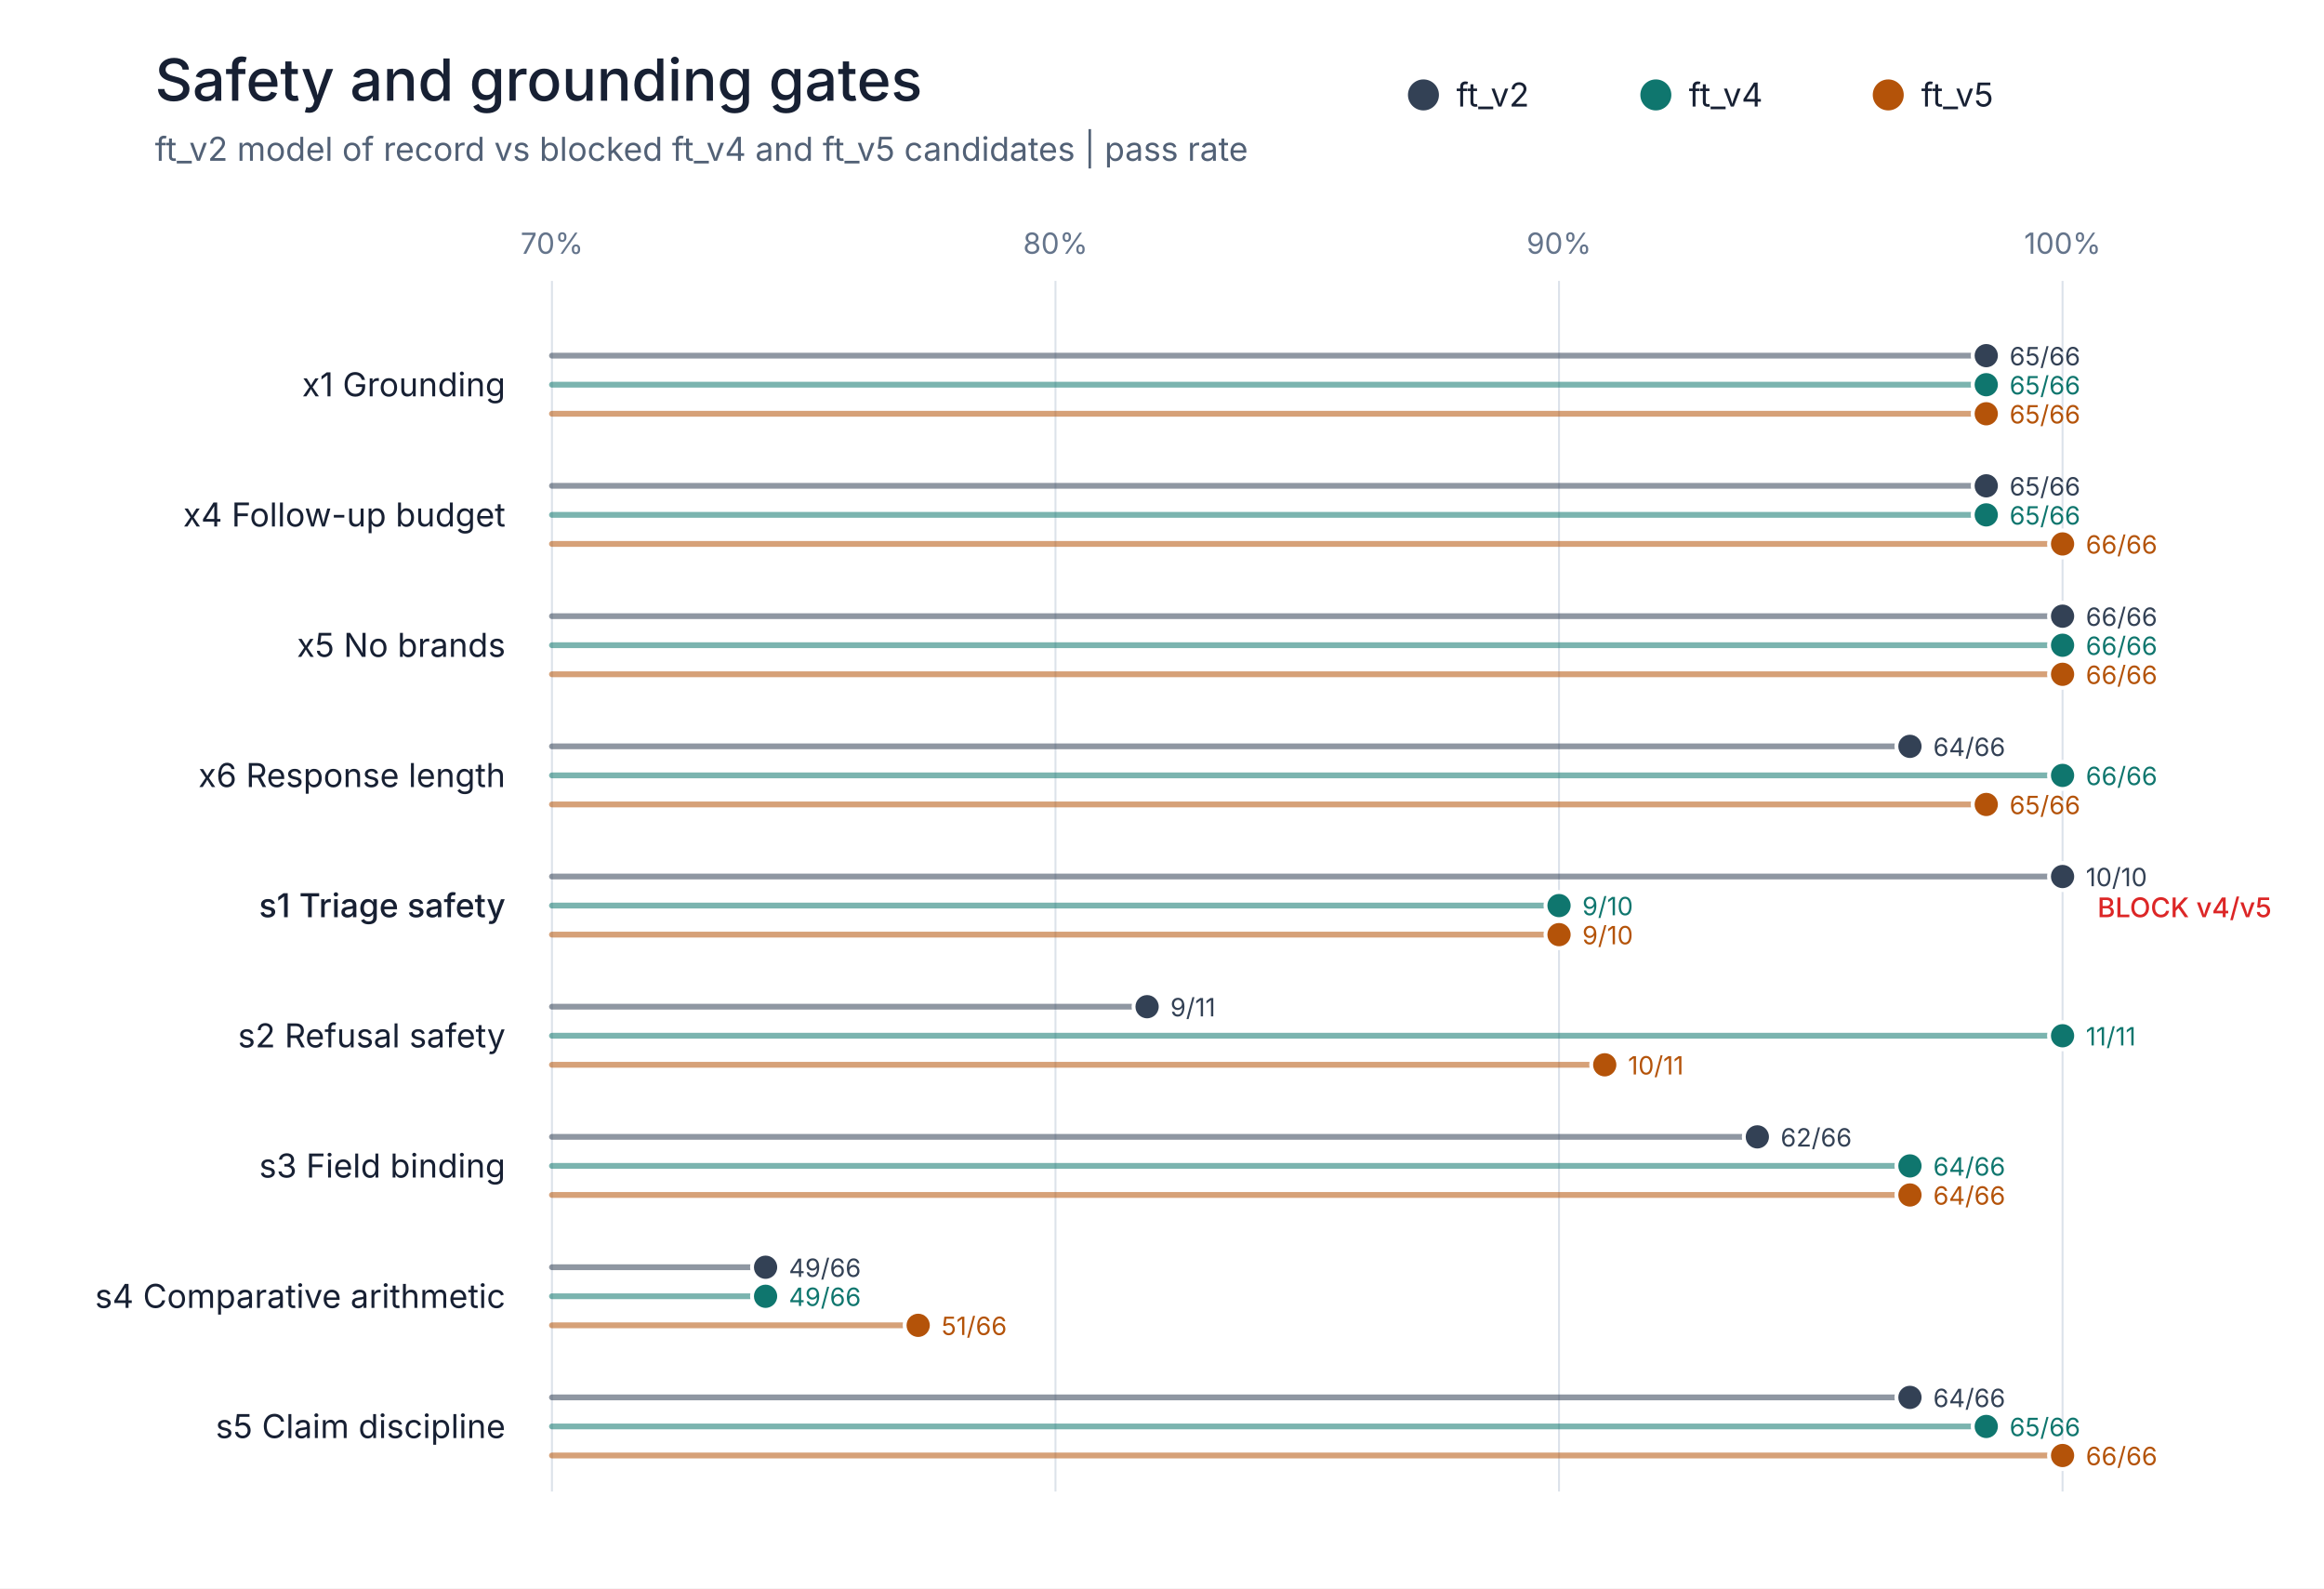
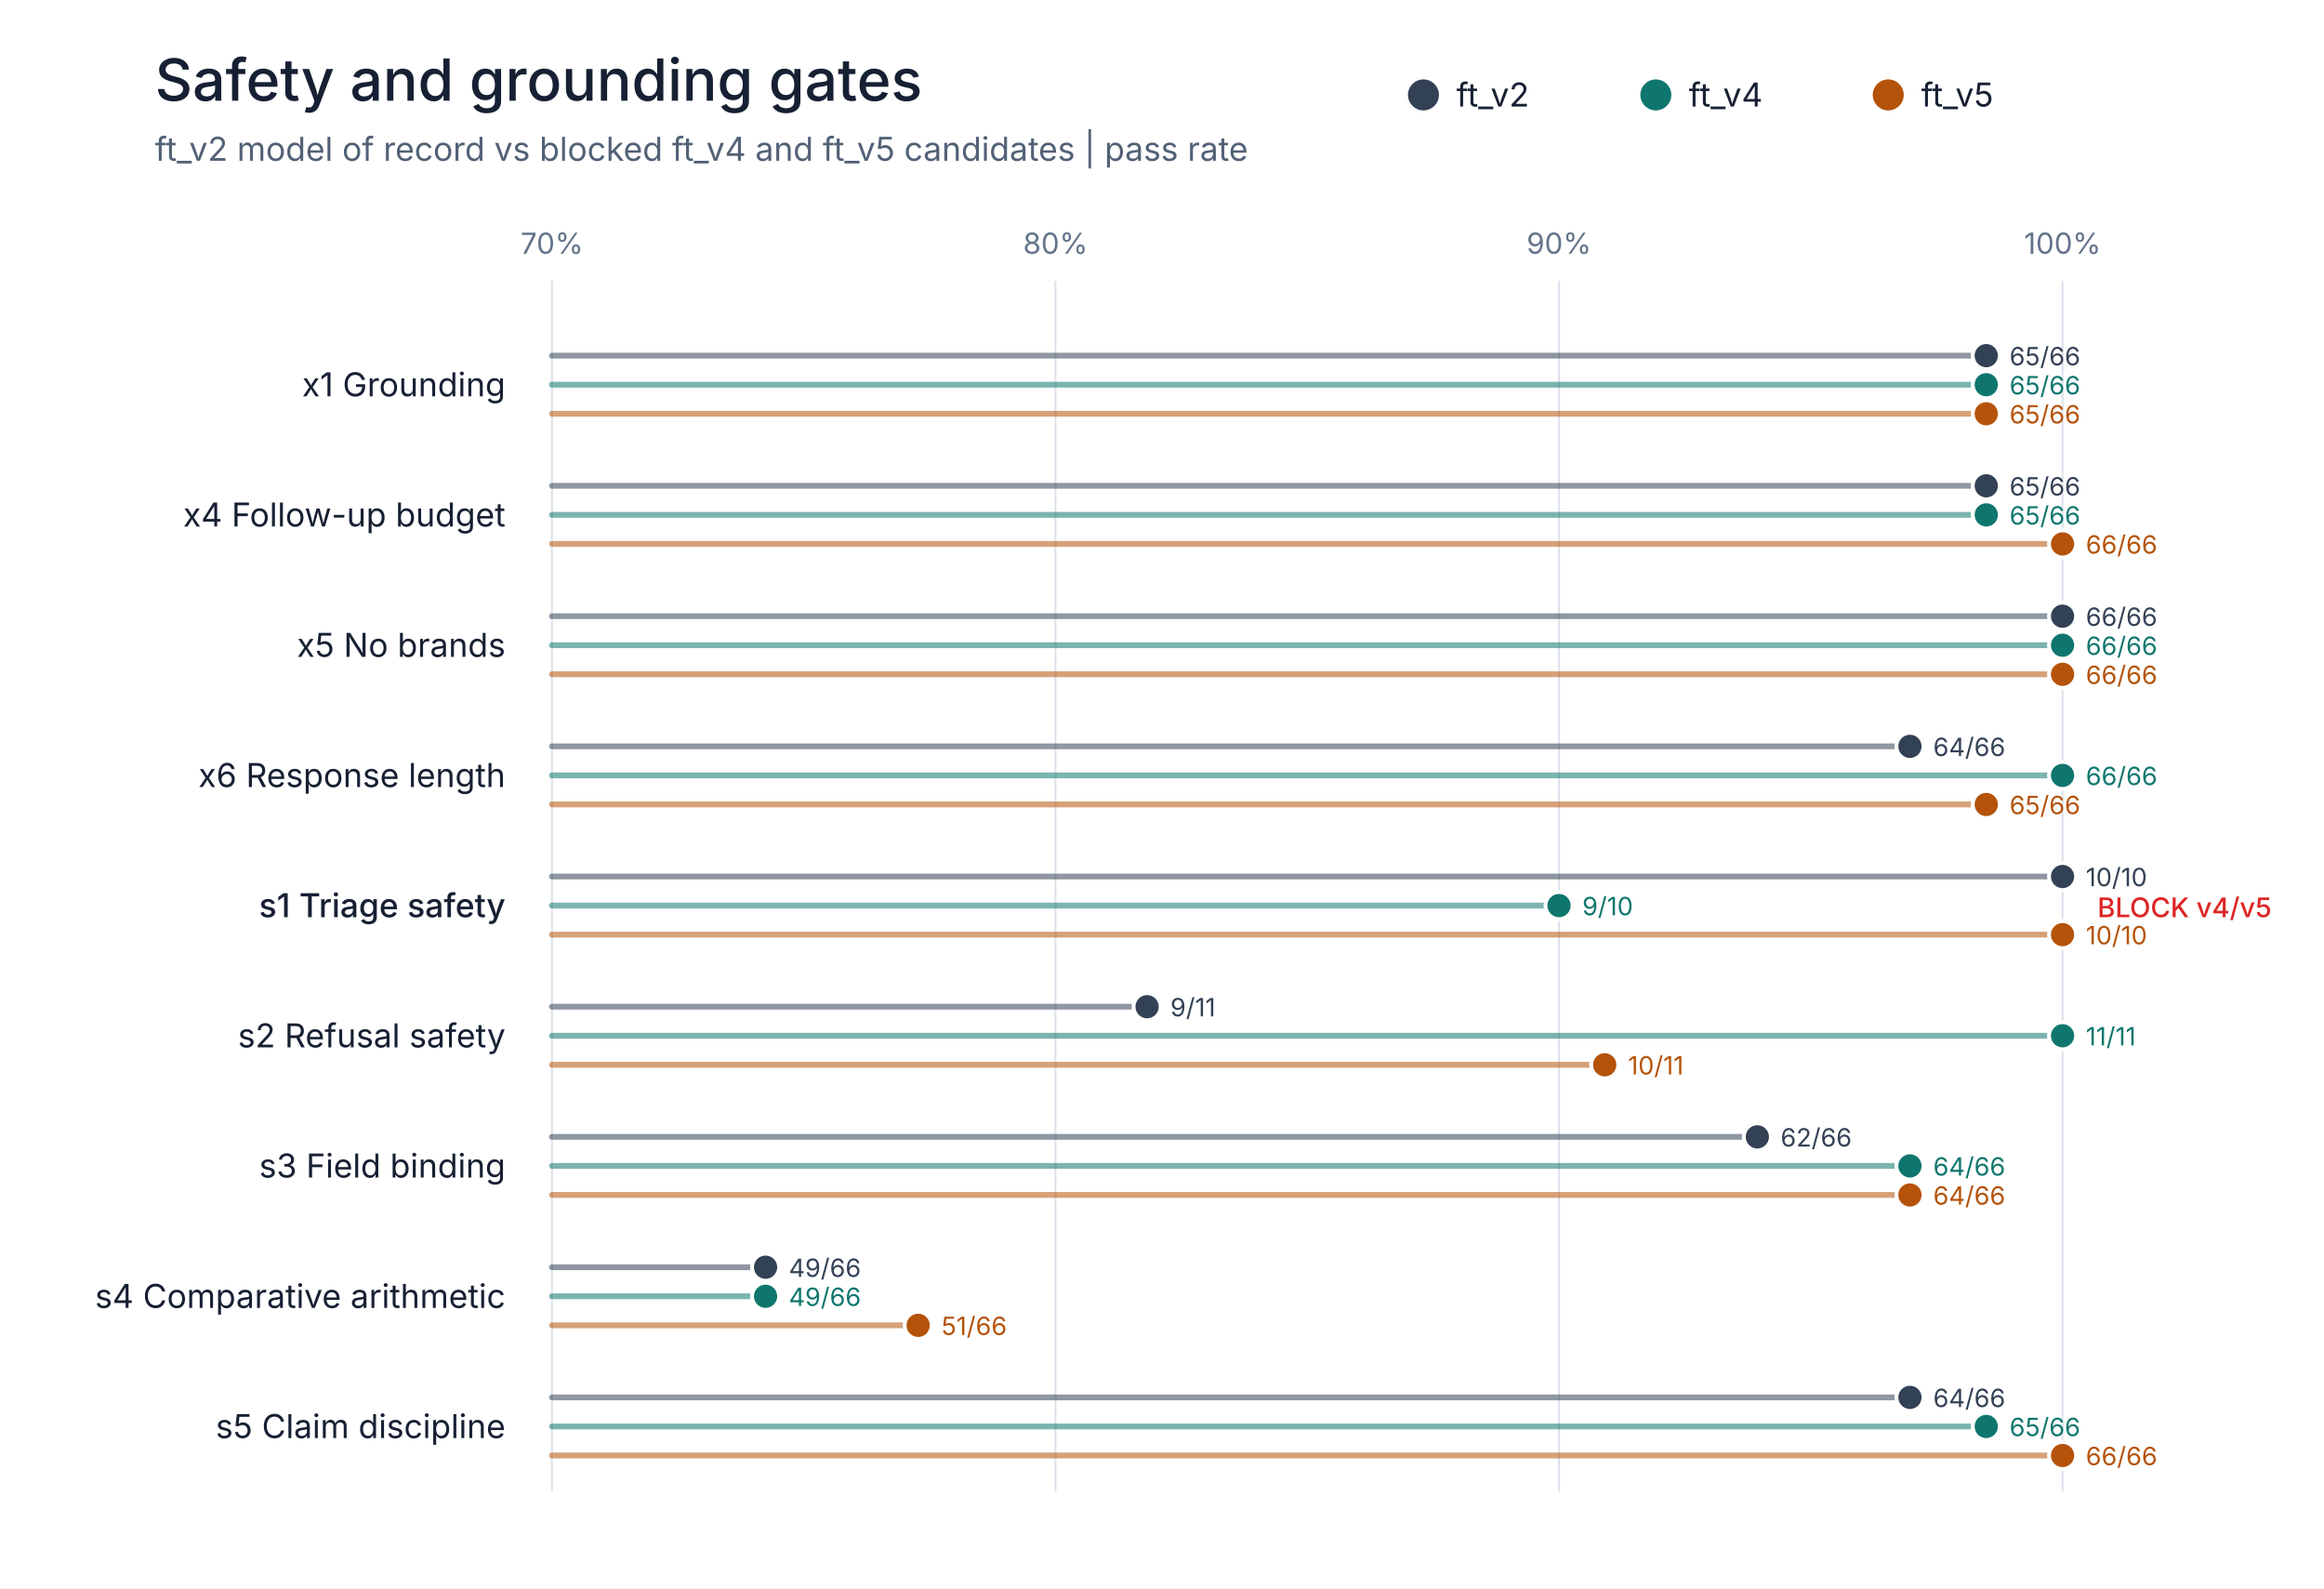
<svg xmlns="http://www.w3.org/2000/svg" width="1200" height="820" viewBox="0 0 1200 820" role="img" aria-labelledby="title desc">
  <rect width="1200" height="820" fill="#ffffff" />
  <text x="80.0" y="52.0" text-anchor="start" font-family="Inter,Arial,sans-serif" font-size="30" font-weight="500" fill="#172033">Safety and grounding gates</text>
  <text x="80.0" y="83.0" text-anchor="start" font-family="Inter,Arial,sans-serif" font-size="17" font-weight="400" fill="#526176">ft_v2 model of record vs blocked ft_v4 and ft_v5 candidates | pass rate</text>
  <circle cx="735" cy="49" r="8" fill="#334155" />
  <text x="752.0" y="55.0" text-anchor="start" font-family="Inter,Arial,sans-serif" font-size="17" font-weight="400" fill="#172033">ft_v2</text>
  <circle cx="855" cy="49" r="8" fill="#0f766e" />
  <text x="872.0" y="55.0" text-anchor="start" font-family="Inter,Arial,sans-serif" font-size="17" font-weight="400" fill="#172033">ft_v4</text>
  <circle cx="975" cy="49" r="8" fill="#b45309" />
  <text x="992.0" y="55.0" text-anchor="start" font-family="Inter,Arial,sans-serif" font-size="17" font-weight="400" fill="#172033">ft_v5</text>
  <line x1="285.0" y1="145" x2="285.0" y2="770" stroke="#dce2ea" />
  <text x="285.0" y="131.0" text-anchor="middle" font-family="Inter,Arial,sans-serif" font-size="15" font-weight="400" fill="#64748b">70%</text>
  <line x1="545.0" y1="145" x2="545.0" y2="770" stroke="#dce2ea" />
  <text x="545.0" y="131.0" text-anchor="middle" font-family="Inter,Arial,sans-serif" font-size="15" font-weight="400" fill="#64748b">80%</text>
  <line x1="805.0" y1="145" x2="805.0" y2="770" stroke="#dce2ea" />
  <text x="805.0" y="131.0" text-anchor="middle" font-family="Inter,Arial,sans-serif" font-size="15" font-weight="400" fill="#64748b">90%</text>
  <line x1="1065.0" y1="145" x2="1065.0" y2="770" stroke="#dce2ea" />
  <text x="1065.0" y="131.0" text-anchor="middle" font-family="Inter,Arial,sans-serif" font-size="15" font-weight="400" fill="#64748b">100%</text>
  <text x="261.0" y="204.6" text-anchor="end" font-family="Inter,Arial,sans-serif" font-size="17" font-weight="400" fill="#172033">x1 Grounding</text>
  <line x1="285" y1="183.6" x2="1025.6" y2="183.6" stroke="#334155" stroke-width="3" stroke-linecap="round" opacity="0.55" />
  <circle cx="1025.6" cy="183.6" r="7" fill="#334155" stroke="#ffffff" stroke-width="2" />
  <text x="1037.6" y="188.6" text-anchor="start" font-family="Inter,Arial,sans-serif" font-size="13" font-weight="400" fill="#334155">65/66</text>
  <line x1="285" y1="198.6" x2="1025.6" y2="198.6" stroke="#0f766e" stroke-width="3" stroke-linecap="round" opacity="0.55" />
  <circle cx="1025.6" cy="198.6" r="7" fill="#0f766e" stroke="#ffffff" stroke-width="2" />
  <text x="1037.6" y="203.6" text-anchor="start" font-family="Inter,Arial,sans-serif" font-size="13" font-weight="400" fill="#0f766e">65/66</text>
  <line x1="285" y1="213.6" x2="1025.6" y2="213.6" stroke="#b45309" stroke-width="3" stroke-linecap="round" opacity="0.55" />
  <circle cx="1025.6" cy="213.6" r="7" fill="#b45309" stroke="#ffffff" stroke-width="2" />
  <text x="1037.6" y="218.6" text-anchor="start" font-family="Inter,Arial,sans-serif" font-size="13" font-weight="400" fill="#b45309">65/66</text>
  <text x="261.0" y="271.8" text-anchor="end" font-family="Inter,Arial,sans-serif" font-size="17" font-weight="400" fill="#172033">x4 Follow-up budget</text>
  <line x1="285" y1="250.8" x2="1025.6" y2="250.8" stroke="#334155" stroke-width="3" stroke-linecap="round" opacity="0.55" />
  <circle cx="1025.6" cy="250.8" r="7" fill="#334155" stroke="#ffffff" stroke-width="2" />
  <text x="1037.6" y="255.8" text-anchor="start" font-family="Inter,Arial,sans-serif" font-size="13" font-weight="400" fill="#334155">65/66</text>
  <line x1="285" y1="265.8" x2="1025.6" y2="265.8" stroke="#0f766e" stroke-width="3" stroke-linecap="round" opacity="0.55" />
  <circle cx="1025.6" cy="265.8" r="7" fill="#0f766e" stroke="#ffffff" stroke-width="2" />
  <text x="1037.6" y="270.8" text-anchor="start" font-family="Inter,Arial,sans-serif" font-size="13" font-weight="400" fill="#0f766e">65/66</text>
  <line x1="285" y1="280.8" x2="1065.0" y2="280.8" stroke="#b45309" stroke-width="3" stroke-linecap="round" opacity="0.55" />
  <circle cx="1065.0" cy="280.8" r="7" fill="#b45309" stroke="#ffffff" stroke-width="2" />
  <text x="1077.0" y="285.8" text-anchor="start" font-family="Inter,Arial,sans-serif" font-size="13" font-weight="400" fill="#b45309">66/66</text>
  <text x="261.0" y="339.1" text-anchor="end" font-family="Inter,Arial,sans-serif" font-size="17" font-weight="400" fill="#172033">x5 No brands</text>
  <line x1="285" y1="318.1" x2="1065.0" y2="318.1" stroke="#334155" stroke-width="3" stroke-linecap="round" opacity="0.55" />
  <circle cx="1065.0" cy="318.1" r="7" fill="#334155" stroke="#ffffff" stroke-width="2" />
  <text x="1077.0" y="323.1" text-anchor="start" font-family="Inter,Arial,sans-serif" font-size="13" font-weight="400" fill="#334155">66/66</text>
  <line x1="285" y1="333.1" x2="1065.0" y2="333.1" stroke="#0f766e" stroke-width="3" stroke-linecap="round" opacity="0.55" />
  <circle cx="1065.0" cy="333.1" r="7" fill="#0f766e" stroke="#ffffff" stroke-width="2" />
  <text x="1077.0" y="338.1" text-anchor="start" font-family="Inter,Arial,sans-serif" font-size="13" font-weight="400" fill="#0f766e">66/66</text>
  <line x1="285" y1="348.1" x2="1065.0" y2="348.1" stroke="#b45309" stroke-width="3" stroke-linecap="round" opacity="0.55" />
  <circle cx="1065.0" cy="348.1" r="7" fill="#b45309" stroke="#ffffff" stroke-width="2" />
  <text x="1077.0" y="353.1" text-anchor="start" font-family="Inter,Arial,sans-serif" font-size="13" font-weight="400" fill="#b45309">66/66</text>
  <text x="261.0" y="406.3" text-anchor="end" font-family="Inter,Arial,sans-serif" font-size="17" font-weight="400" fill="#172033">x6 Response length</text>
  <line x1="285" y1="385.3" x2="986.2" y2="385.3" stroke="#334155" stroke-width="3" stroke-linecap="round" opacity="0.55" />
  <circle cx="986.2" cy="385.3" r="7" fill="#334155" stroke="#ffffff" stroke-width="2" />
  <text x="998.2" y="390.3" text-anchor="start" font-family="Inter,Arial,sans-serif" font-size="13" font-weight="400" fill="#334155">64/66</text>
  <line x1="285" y1="400.3" x2="1065.0" y2="400.3" stroke="#0f766e" stroke-width="3" stroke-linecap="round" opacity="0.55" />
  <circle cx="1065.0" cy="400.3" r="7" fill="#0f766e" stroke="#ffffff" stroke-width="2" />
  <text x="1077.0" y="405.3" text-anchor="start" font-family="Inter,Arial,sans-serif" font-size="13" font-weight="400" fill="#0f766e">66/66</text>
  <line x1="285" y1="415.3" x2="1025.6" y2="415.3" stroke="#b45309" stroke-width="3" stroke-linecap="round" opacity="0.55" />
  <circle cx="1025.6" cy="415.3" r="7" fill="#b45309" stroke="#ffffff" stroke-width="2" />
  <text x="1037.6" y="420.3" text-anchor="start" font-family="Inter,Arial,sans-serif" font-size="13" font-weight="400" fill="#b45309">65/66</text>
  <text x="261.0" y="473.5" text-anchor="end" font-family="Inter,Arial,sans-serif" font-size="17" font-weight="500" fill="#172033">s1 Triage safety</text>
  <line x1="285" y1="452.5" x2="1065.0" y2="452.5" stroke="#334155" stroke-width="3" stroke-linecap="round" opacity="0.55" />
  <circle cx="1065.0" cy="452.5" r="7" fill="#334155" stroke="#ffffff" stroke-width="2" />
  <text x="1077.0" y="457.5" text-anchor="start" font-family="Inter,Arial,sans-serif" font-size="13" font-weight="400" fill="#334155">10/10</text>
  <line x1="285" y1="467.5" x2="805.0" y2="467.5" stroke="#0f766e" stroke-width="3" stroke-linecap="round" opacity="0.55" />
  <circle cx="805.0" cy="467.5" r="7" fill="#0f766e" stroke="#ffffff" stroke-width="2" />
  <text x="817.0" y="472.5" text-anchor="start" font-family="Inter,Arial,sans-serif" font-size="13" font-weight="400" fill="#0f766e">9/10</text>
-   <line x1="285" y1="482.5" x2="805.0" y2="482.5" stroke="#b45309" stroke-width="3" stroke-linecap="round" opacity="0.55" />
-   <circle cx="805.0" cy="482.5" r="7" fill="#b45309" stroke="#ffffff" stroke-width="2" />
-   <text x="817.0" y="487.5" text-anchor="start" font-family="Inter,Arial,sans-serif" font-size="13" font-weight="400" fill="#b45309">9/10</text>
+   <line x1="285" y1="482.5" x2="1065.0" y2="482.5" stroke="#b45309" stroke-width="3" stroke-linecap="round" opacity="0.55" />
+   <circle cx="1065.0" cy="482.5" r="7" fill="#b45309" stroke="#ffffff" stroke-width="2" />
+   <text x="1077.0" y="487.5" text-anchor="start" font-family="Inter,Arial,sans-serif" font-size="13" font-weight="400" fill="#b45309">10/10</text>
  <text x="1083.0" y="473.5" text-anchor="start" font-family="Inter,Arial,sans-serif" font-size="14" font-weight="500" fill="#dc2626">BLOCK v4/v5</text>
  <text x="261.0" y="540.7" text-anchor="end" font-family="Inter,Arial,sans-serif" font-size="17" font-weight="400" fill="#172033">s2 Refusal safety</text>
  <line x1="285" y1="519.7" x2="592.3" y2="519.7" stroke="#334155" stroke-width="3" stroke-linecap="round" opacity="0.55" />
  <circle cx="592.3" cy="519.7" r="7" fill="#334155" stroke="#ffffff" stroke-width="2" />
  <text x="604.3" y="524.7" text-anchor="start" font-family="Inter,Arial,sans-serif" font-size="13" font-weight="400" fill="#334155">9/11</text>
  <line x1="285" y1="534.7" x2="1065.0" y2="534.7" stroke="#0f766e" stroke-width="3" stroke-linecap="round" opacity="0.55" />
  <circle cx="1065.0" cy="534.7" r="7" fill="#0f766e" stroke="#ffffff" stroke-width="2" />
  <text x="1077.0" y="539.7" text-anchor="start" font-family="Inter,Arial,sans-serif" font-size="13" font-weight="400" fill="#0f766e">11/11</text>
  <line x1="285" y1="549.7" x2="828.6" y2="549.7" stroke="#b45309" stroke-width="3" stroke-linecap="round" opacity="0.55" />
  <circle cx="828.6" cy="549.7" r="7" fill="#b45309" stroke="#ffffff" stroke-width="2" />
  <text x="840.6" y="554.7" text-anchor="start" font-family="Inter,Arial,sans-serif" font-size="13" font-weight="400" fill="#b45309">10/11</text>
  <text x="261.0" y="607.9" text-anchor="end" font-family="Inter,Arial,sans-serif" font-size="17" font-weight="400" fill="#172033">s3 Field binding</text>
  <line x1="285" y1="586.9" x2="907.4" y2="586.9" stroke="#334155" stroke-width="3" stroke-linecap="round" opacity="0.55" />
  <circle cx="907.4" cy="586.9" r="7" fill="#334155" stroke="#ffffff" stroke-width="2" />
  <text x="919.4" y="591.9" text-anchor="start" font-family="Inter,Arial,sans-serif" font-size="13" font-weight="400" fill="#334155">62/66</text>
  <line x1="285" y1="601.9" x2="986.2" y2="601.9" stroke="#0f766e" stroke-width="3" stroke-linecap="round" opacity="0.55" />
  <circle cx="986.2" cy="601.9" r="7" fill="#0f766e" stroke="#ffffff" stroke-width="2" />
  <text x="998.2" y="606.9" text-anchor="start" font-family="Inter,Arial,sans-serif" font-size="13" font-weight="400" fill="#0f766e">64/66</text>
  <line x1="285" y1="616.9" x2="986.2" y2="616.9" stroke="#b45309" stroke-width="3" stroke-linecap="round" opacity="0.55" />
  <circle cx="986.2" cy="616.9" r="7" fill="#b45309" stroke="#ffffff" stroke-width="2" />
  <text x="998.2" y="621.9" text-anchor="start" font-family="Inter,Arial,sans-serif" font-size="13" font-weight="400" fill="#b45309">64/66</text>
  <text x="261.0" y="675.2" text-anchor="end" font-family="Inter,Arial,sans-serif" font-size="17" font-weight="400" fill="#172033">s4 Comparative arithmetic</text>
  <line x1="285" y1="654.2" x2="395.3" y2="654.2" stroke="#334155" stroke-width="3" stroke-linecap="round" opacity="0.55" />
  <circle cx="395.3" cy="654.2" r="7" fill="#334155" stroke="#ffffff" stroke-width="2" />
  <text x="407.3" y="659.2" text-anchor="start" font-family="Inter,Arial,sans-serif" font-size="13" font-weight="400" fill="#334155">49/66</text>
  <line x1="285" y1="669.2" x2="395.3" y2="669.2" stroke="#0f766e" stroke-width="3" stroke-linecap="round" opacity="0.55" />
  <circle cx="395.3" cy="669.2" r="7" fill="#0f766e" stroke="#ffffff" stroke-width="2" />
  <text x="407.3" y="674.2" text-anchor="start" font-family="Inter,Arial,sans-serif" font-size="13" font-weight="400" fill="#0f766e">49/66</text>
  <line x1="285" y1="684.2" x2="474.1" y2="684.2" stroke="#b45309" stroke-width="3" stroke-linecap="round" opacity="0.55" />
  <circle cx="474.1" cy="684.2" r="7" fill="#b45309" stroke="#ffffff" stroke-width="2" />
  <text x="486.1" y="689.2" text-anchor="start" font-family="Inter,Arial,sans-serif" font-size="13" font-weight="400" fill="#b45309">51/66</text>
  <text x="261.0" y="742.4" text-anchor="end" font-family="Inter,Arial,sans-serif" font-size="17" font-weight="400" fill="#172033">s5 Claim discipline</text>
  <line x1="285" y1="721.4" x2="986.2" y2="721.4" stroke="#334155" stroke-width="3" stroke-linecap="round" opacity="0.55" />
  <circle cx="986.2" cy="721.4" r="7" fill="#334155" stroke="#ffffff" stroke-width="2" />
  <text x="998.2" y="726.4" text-anchor="start" font-family="Inter,Arial,sans-serif" font-size="13" font-weight="400" fill="#334155">64/66</text>
  <line x1="285" y1="736.4" x2="1025.6" y2="736.4" stroke="#0f766e" stroke-width="3" stroke-linecap="round" opacity="0.55" />
  <circle cx="1025.6" cy="736.4" r="7" fill="#0f766e" stroke="#ffffff" stroke-width="2" />
  <text x="1037.6" y="741.4" text-anchor="start" font-family="Inter,Arial,sans-serif" font-size="13" font-weight="400" fill="#0f766e">65/66</text>
  <line x1="285" y1="751.4" x2="1065.0" y2="751.4" stroke="#b45309" stroke-width="3" stroke-linecap="round" opacity="0.55" />
  <circle cx="1065.0" cy="751.4" r="7" fill="#b45309" stroke="#ffffff" stroke-width="2" />
  <text x="1077.0" y="756.4" text-anchor="start" font-family="Inter,Arial,sans-serif" font-size="13" font-weight="400" fill="#b45309">66/66</text>
</svg>
